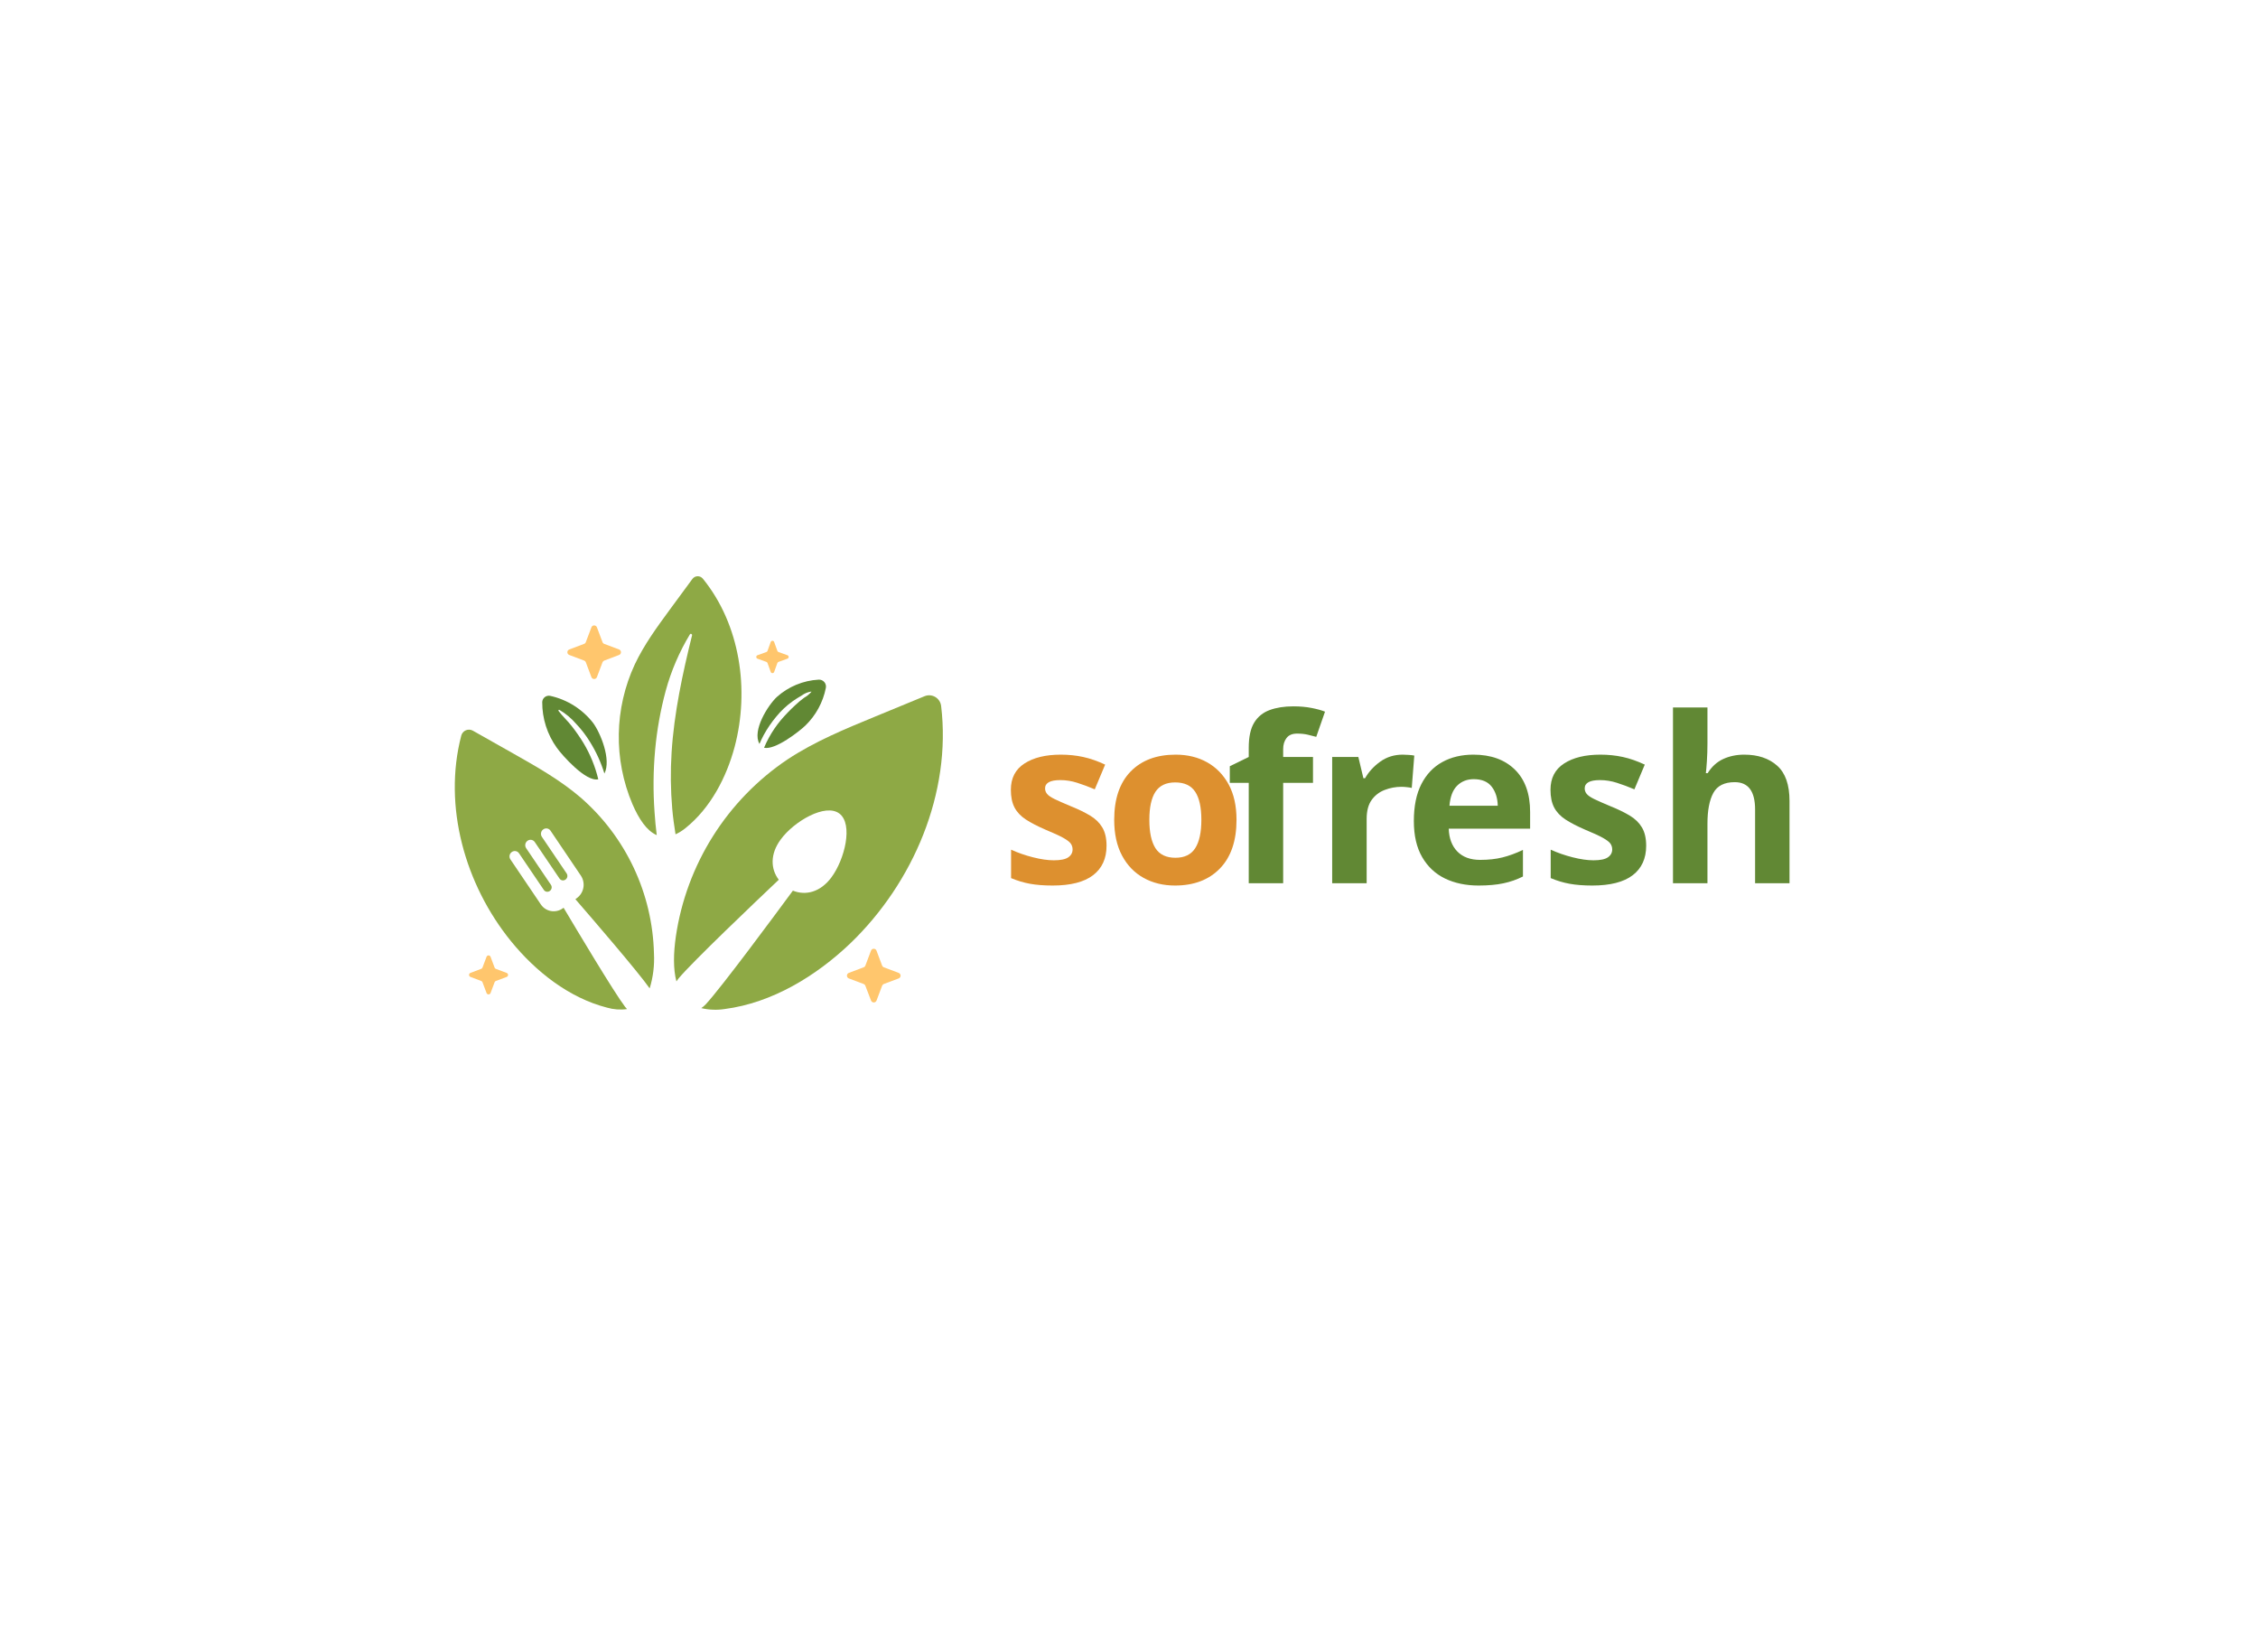
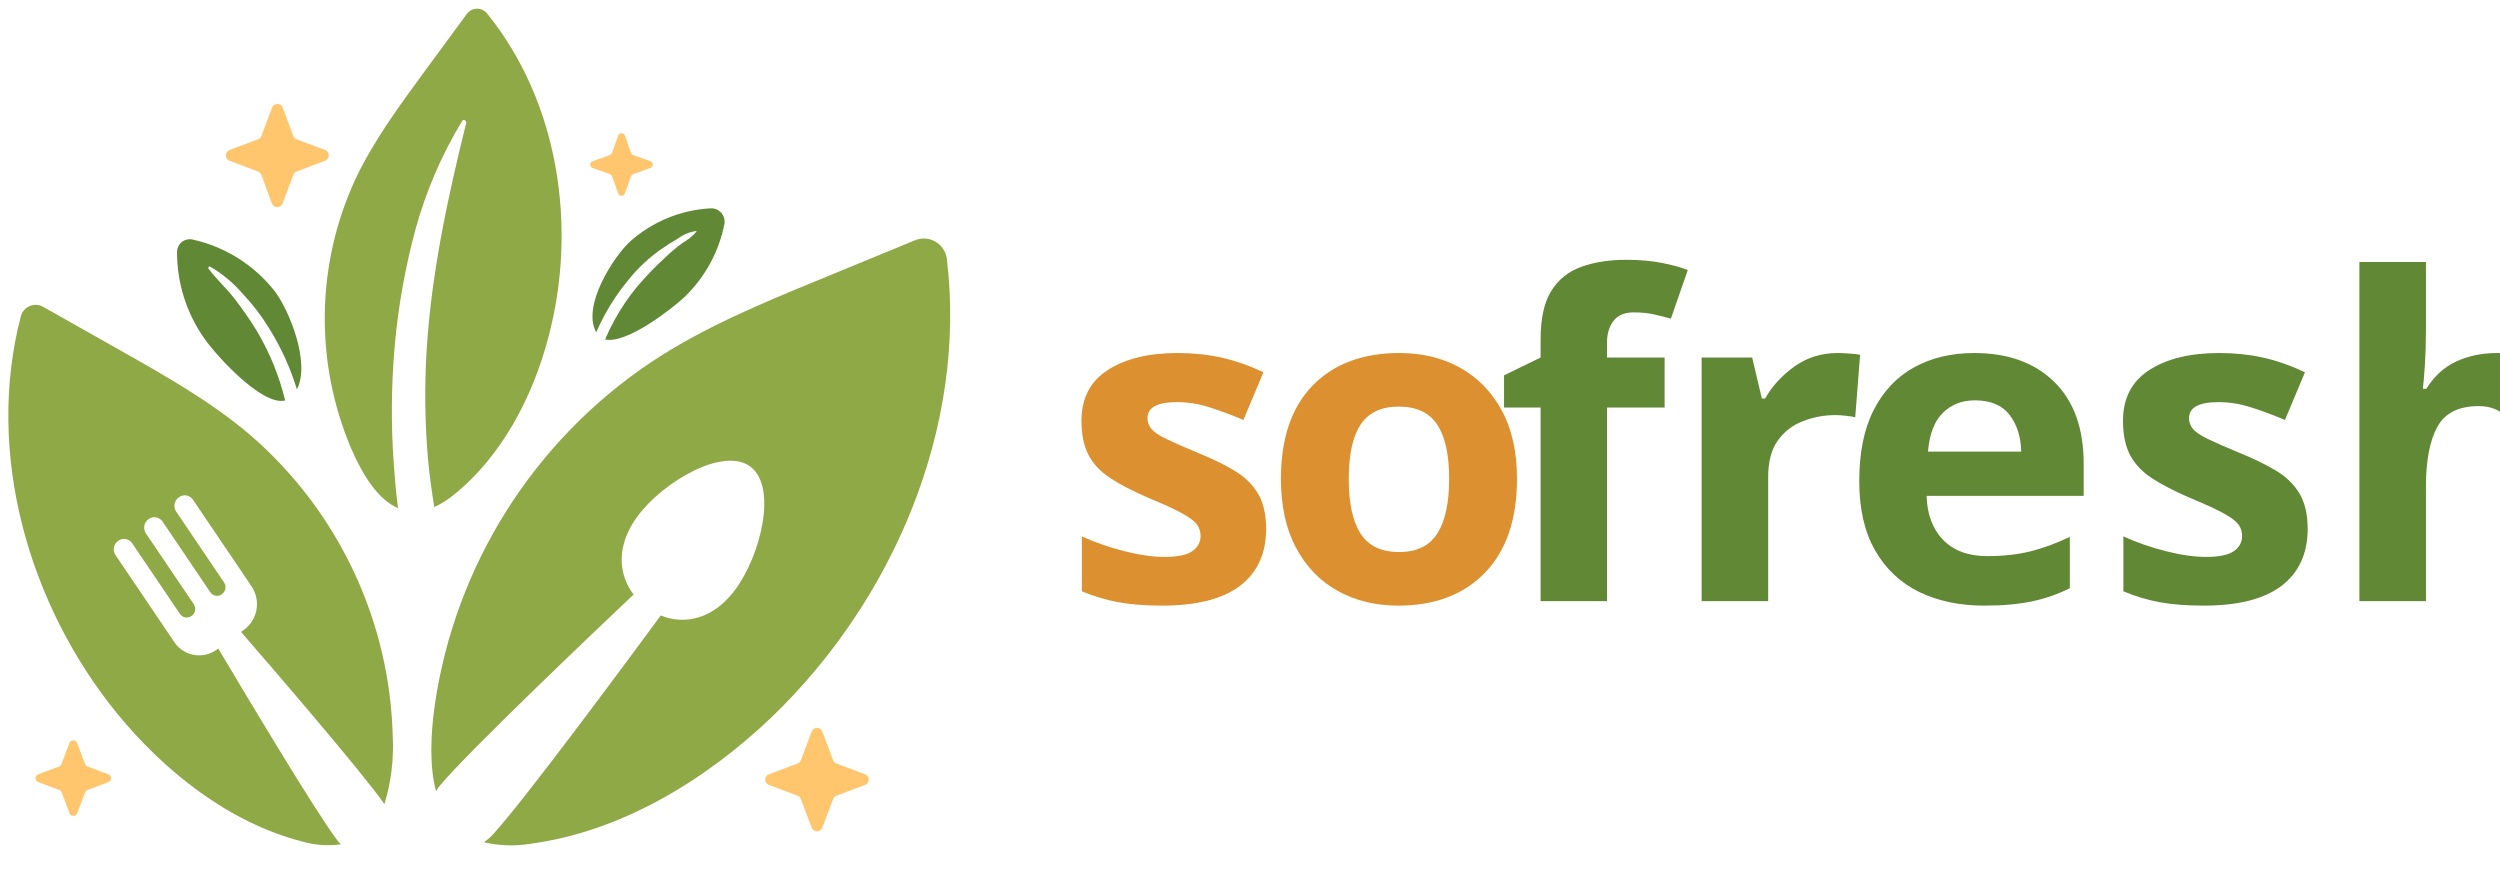
- <svg xmlns="http://www.w3.org/2000/svg" viewBox="0 0 683.65 500">
+ <svg xmlns="http://www.w3.org/2000/svg" viewBox="0 0 392.17 136.68">
  <defs>
    <style>.cls-1{fill:#ffc66d;}.cls-2{fill:#8ea945;}.cls-3,.cls-6,.cls-7{fill:#618834;}.cls-4{font-size:70px;fill:#dd902f;font-family:Signika-Bold, Signika;font-weight:700;letter-spacing:0em;}.cls-5{letter-spacing:0em;}.cls-6{letter-spacing:0.03em;}.cls-7{letter-spacing:-0.01em;}</style>
  </defs>
  <g id="OBJECTS">
-     <path class="cls-1" d="M180.73,189.93l1.69,4.48a.88.88,0,0,0,.52.53l4.49,1.69a.89.89,0,0,1,0,1.67L182.94,200a.89.89,0,0,0-.52.52L180.73,205a.89.89,0,0,1-1.67,0l-1.69-4.49a.89.89,0,0,0-.52-.52l-4.49-1.69a.89.89,0,0,1,0-1.67l4.49-1.69a.88.88,0,0,0,.52-.53l1.69-4.48A.89.89,0,0,1,180.73,189.93Z" />
-     <path class="cls-1" d="M265.39,287.85l1.69,4.49a.89.89,0,0,0,.52.52l4.49,1.69a.9.9,0,0,1,0,1.68l-4.49,1.68a.91.91,0,0,0-.52.53l-1.69,4.48a.89.89,0,0,1-1.67,0L262,298.44a.9.9,0,0,0-.53-.53L257,296.23a.9.9,0,0,1,0-1.68l4.48-1.69a.88.88,0,0,0,.53-.52l1.69-4.49A.89.89,0,0,1,265.39,287.85Z" />
-     <path class="cls-1" d="M234.37,194.31l1,2.77a.59.59,0,0,0,.32.32l2.78,1a.56.56,0,0,1,0,1l-2.78,1a.59.59,0,0,0-.32.32l-1,2.77a.56.56,0,0,1-1,0l-1-2.77a.53.53,0,0,0-.32-.32l-2.77-1a.56.56,0,0,1,0-1l2.77-1a.53.53,0,0,0,.32-.32l1-2.77A.56.56,0,0,1,234.37,194.31Z" />
-     <path class="cls-1" d="M148.53,289.69l1.22,3.26a.65.65,0,0,0,.38.38l3.27,1.23a.65.65,0,0,1,0,1.22L150.13,297a.65.65,0,0,0-.38.38l-1.22,3.26a.65.65,0,0,1-1.22,0l-1.23-3.26a.62.62,0,0,0-.38-.38l-3.26-1.23a.65.65,0,0,1,0-1.22l3.26-1.23a.62.62,0,0,0,.38-.38l1.23-3.26A.65.65,0,0,1,148.53,289.69Z" />
-     <path class="cls-2" d="M284.94,213.71a3.65,3.65,0,0,0-5-2.93l-15,6.18c-9.1,3.75-18.27,7.52-26.49,12.95a78.3,78.3,0,0,0-33.83,53.66c-.71,5-.83,9.75.18,13.56a9.87,9.87,0,0,1,.64-.89c4.32-5.16,23.48-23.39,30.35-29.89-2.49-3.25-2.68-7.81.63-12.25,4-5.44,13.51-11,17.73-7.78s1.61,13.9-2.44,19.33c-3.35,4.5-7.81,5.56-11.65,4-5.24,7.12-21.62,29.28-26.34,34.37a8.39,8.39,0,0,1-1.39,1.2,18.66,18.66,0,0,0,7.1.27c14.34-1.86,27.66-10,38-19.86C276.57,267.24,288.12,240,284.94,213.71Z" />
-     <path class="cls-2" d="M189.26,304.83c-3.39-4.45-14.76-23.52-18.62-30l-.21.15a4.7,4.7,0,0,1-6.66-1.12l-1-1.49-8.24-12.19a1.62,1.62,0,0,1,.42-2.22,1.53,1.53,0,0,1,2.18.36l7.53,11.12a1.26,1.26,0,0,0,1.8.3,1.33,1.33,0,0,0,.35-1.84l-7.52-11.12a1.64,1.64,0,0,1,.43-2.23,1.54,1.54,0,0,1,2.18.37L169.41,266a1.27,1.27,0,0,0,1.81.3h0a1.35,1.35,0,0,0,.35-1.84l-7.52-11.12a1.63,1.63,0,0,1,.43-2.23,1.54,1.54,0,0,1,2.18.36l8.24,12.2,1,1.48a5,5,0,0,1-1.3,6.8l-.39.29c4.78,5.51,19,22,22.49,27a30.46,30.46,0,0,0,1.3-10.56,64.64,64.64,0,0,0-22.25-47.26c-6.16-5.27-13.26-9.28-20.3-13.26l-12.28-6.94a2.41,2.41,0,0,0-3.51,1.48c-5.58,21.38,1.13,45.15,15.09,62.3,7.43,9.12,17.49,17.1,29,20.06a14.6,14.6,0,0,0,6.1.45A8.07,8.07,0,0,1,189.26,304.83Z" />
-     <path class="cls-2" d="M212.81,175.21a2,2,0,0,0-3.19.09l-6.77,9.2c-3.9,5.32-7.83,10.67-10.65,16.64a52.11,52.11,0,0,0-.71,42.33c1.89,4.37,4.27,8.05,7.35,9.37-.3-2.29-.5-4.61-.66-6.91a115.43,115.43,0,0,1,.17-18.87,105.82,105.82,0,0,1,3.23-18,67.3,67.3,0,0,1,7.3-17c.22-.36.74-.08.65.3-2.87,11.57-5.44,23.49-6.19,35.42a114.3,114.3,0,0,0,.19,17.06c.22,2.6.59,5.18,1,7.76a14,14,0,0,0,3.06-1.92c7.56-6.08,12.37-15.35,14.84-24.58C227,208.81,224.08,189.07,212.81,175.21Z" />
-     <path class="cls-3" d="M247.87,205.77A20.66,20.66,0,0,0,235.22,211c-2.68,2.49-7.57,10.17-5.28,14.22.39-.9.8-1.79,1.27-2.65A34.5,34.5,0,0,1,235,217a25.43,25.43,0,0,1,5-4.7c.89-.62,1.81-1.21,2.76-1.75a6.28,6.28,0,0,1,2.84-1.17.06.06,0,0,1,.05.09,8.3,8.3,0,0,1-2.17,1.77,27.27,27.27,0,0,0-2.62,2.18,52.57,52.57,0,0,0-4.46,4.62,33.35,33.35,0,0,0-3.63,5.35,31.71,31.71,0,0,0-1.44,3h0c3.41.77,10.72-5,12.51-6.72a21.73,21.73,0,0,0,6.2-11.4A2.09,2.09,0,0,0,247.87,205.77Z" />
-     <path class="cls-3" d="M176.65,224.94a53.55,53.55,0,0,0-3.53-5.08c-1.24-1.61-2.8-3-4-4.61-.12-.15,0-.44.23-.34a20,20,0,0,1,5.06,4.21,32.44,32.44,0,0,1,4.21,5.48,40.83,40.83,0,0,1,4.38,9.6c2.15-4.25-1.24-12.39-3.45-15.36a22.63,22.63,0,0,0-13-8.17,2,2,0,0,0-2.38,1.89,23.49,23.49,0,0,0,4.4,13.81c1.64,2.32,8.88,10.48,12.57,9.56A39.15,39.15,0,0,0,176.65,224.94Z" />
-     <text class="cls-4" transform="translate(302.9 267.4)">s<tspan class="cls-5" x="31.29" y="0">o</tspan>
+     <path class="cls-1" d="M44.33,16.84,46,21.32a.91.91,0,0,0,.52.53L51,23.53a.9.9,0,0,1,0,1.68L46.54,26.9a.89.89,0,0,0-.52.52l-1.69,4.49a.9.9,0,0,1-1.68,0L41,27.42a.91.91,0,0,0-.53-.52L36,25.21a.9.9,0,0,1,0-1.68l4.48-1.68a.92.92,0,0,0,.53-.53l1.68-4.48A.9.9,0,0,1,44.33,16.84Z" />
+     <path class="cls-1" d="M129,114.76l1.69,4.49a.89.89,0,0,0,.52.52l4.49,1.69a.89.89,0,0,1,0,1.67l-4.49,1.69a.88.88,0,0,0-.52.53L129,129.83a.9.9,0,0,1-1.68,0l-1.69-4.48a.88.88,0,0,0-.52-.53l-4.49-1.69a.89.89,0,0,1,0-1.67l4.49-1.69a.89.89,0,0,0,.52-.52l1.69-4.49A.9.9,0,0,1,129,114.76Z" />
+     <path class="cls-1" d="M98,21.21,99,24a.56.56,0,0,0,.32.32l2.77,1a.56.56,0,0,1,0,1l-2.77,1a.51.51,0,0,0-.32.32l-1,2.77a.56.56,0,0,1-1,0l-1-2.77a.56.56,0,0,0-.32-.32l-2.78-1a.56.56,0,0,1,0-1l2.78-1a.62.62,0,0,0,.32-.32l1-2.78A.56.56,0,0,1,98,21.21Z" />
+     <path class="cls-1" d="M12.12,116.6l1.23,3.26a.65.65,0,0,0,.38.38L17,121.47a.65.65,0,0,1,0,1.22l-3.27,1.23a.65.65,0,0,0-.38.38l-1.23,3.26a.65.65,0,0,1-1.22,0L9.68,124.3a.65.65,0,0,0-.38-.38L6,122.69a.65.65,0,0,1,0-1.22l3.27-1.23a.65.65,0,0,0,.38-.38l1.22-3.26A.65.65,0,0,1,12.12,116.6Z" />
+     <path class="cls-2" d="M148.53,40.62a3.64,3.64,0,0,0-5-2.93l-15,6.18c-9.1,3.74-18.26,7.52-26.48,13a78.34,78.34,0,0,0-33.84,53.66c-.7,5-.82,9.75.18,13.56a8.36,8.36,0,0,1,.65-.89C73.36,118,92.52,99.76,99.39,93.26,96.9,90,96.7,85.45,100,81c4-5.44,13.52-11,17.74-7.78s1.6,13.9-2.44,19.33c-3.35,4.5-7.82,5.56-11.65,4-5.24,7.12-21.62,29.28-26.34,34.36a8.13,8.13,0,0,1-1.4,1.21,18.67,18.67,0,0,0,7.1.27c14.34-1.86,27.67-10,38-19.86C140.17,94.14,151.72,66.93,148.53,40.62Z" />
+     <path class="cls-2" d="M52.86,131.74c-3.4-4.45-14.76-23.52-18.62-30l-.22.15a4.69,4.69,0,0,1-6.65-1.12l-1-1.49L18.11,87.06a1.63,1.63,0,0,1,.43-2.22,1.53,1.53,0,0,1,2.18.36l7.52,11.12a1.27,1.27,0,0,0,1.81.3,1.35,1.35,0,0,0,.35-1.84L22.88,83.66a1.63,1.63,0,0,1,.43-2.23,1.54,1.54,0,0,1,2.18.37L33,92.92a1.27,1.27,0,0,0,1.8.3h0a1.35,1.35,0,0,0,.36-1.84L27.64,80.26A1.64,1.64,0,0,1,28.07,78a1.54,1.54,0,0,1,2.18.36l8.25,12.2,1,1.48a5,5,0,0,1-1.29,6.8l-.4.29c4.78,5.51,19,22,22.49,27a30.73,30.73,0,0,0,1.31-10.56A64.64,64.64,0,0,0,39.36,68.33c-6.17-5.27-13.26-9.28-20.31-13.26L6.77,48.13a2.4,2.4,0,0,0-3.5,1.48C-2.31,71,4.4,94.76,18.36,111.91,25.79,121,35.85,129,47.36,132a14.76,14.76,0,0,0,6.1.45A6.62,6.62,0,0,1,52.86,131.74Z" />
+     <path class="cls-2" d="M76.41,2.12a2,2,0,0,0-3.2.09l-6.76,9.2C62.55,16.73,58.62,22.08,55.8,28a52.17,52.17,0,0,0-.72,42.34c1.89,4.37,4.28,8.05,7.36,9.37-.31-2.29-.5-4.62-.67-6.91A116.56,116.56,0,0,1,61.94,54a106.63,106.63,0,0,1,3.23-18,67.18,67.18,0,0,1,7.31-17c.21-.37.74-.08.65.3-2.87,11.57-5.44,23.49-6.19,35.42a115.66,115.66,0,0,0,.18,17.06c.22,2.6.6,5.18,1,7.76a14.27,14.27,0,0,0,3.07-1.92C78.73,71.55,83.54,62.28,86,53,90.63,35.72,87.67,16,76.41,2.12Z" />
+     <path class="cls-3" d="M111.46,32.68a20.66,20.66,0,0,0-12.65,5.23c-2.67,2.49-7.56,10.17-5.28,14.22.39-.9.81-1.79,1.28-2.65a34.44,34.44,0,0,1,3.8-5.62,25.21,25.21,0,0,1,5-4.7c.89-.62,1.81-1.21,2.75-1.75a6.26,6.26,0,0,1,2.84-1.17.06.06,0,0,1,.06.09,8.18,8.18,0,0,1-2.18,1.77,27.15,27.15,0,0,0-2.61,2.18A52.57,52.57,0,0,0,100,44.9a33.35,33.35,0,0,0-3.63,5.35,31.8,31.8,0,0,0-1.45,3h0c3.42.77,10.73-5,12.52-6.72a21.73,21.73,0,0,0,6.2-11.4A2.1,2.1,0,0,0,111.46,32.68Z" />
+     <path class="cls-3" d="M40.25,51.85a54.11,54.11,0,0,0-3.53-5.08c-1.24-1.61-2.8-3-4-4.61-.11-.15,0-.44.24-.34A20.17,20.17,0,0,1,38,46a32.52,32.52,0,0,1,4.21,5.49,40.4,40.4,0,0,1,4.37,9.6c2.15-4.25-1.23-12.4-3.44-15.36a22.6,22.6,0,0,0-13-8.17,2,2,0,0,0-2.37,1.89,23.49,23.49,0,0,0,4.4,13.81c1.63,2.32,8.88,10.48,12.56,9.56A39.43,39.43,0,0,0,40.25,51.85Z" />
+     <text class="cls-4" transform="translate(166.49 94.3)">s<tspan class="cls-5" x="31.29" y="0">o</tspan>
      <tspan class="cls-6" x="68.04" y="0">f</tspan>
      <tspan class="cls-7" x="94.99" y="0">r</tspan>
      <tspan class="cls-3" x="122.01" y="0">esh</tspan>
    </text>
  </g>
</svg>
